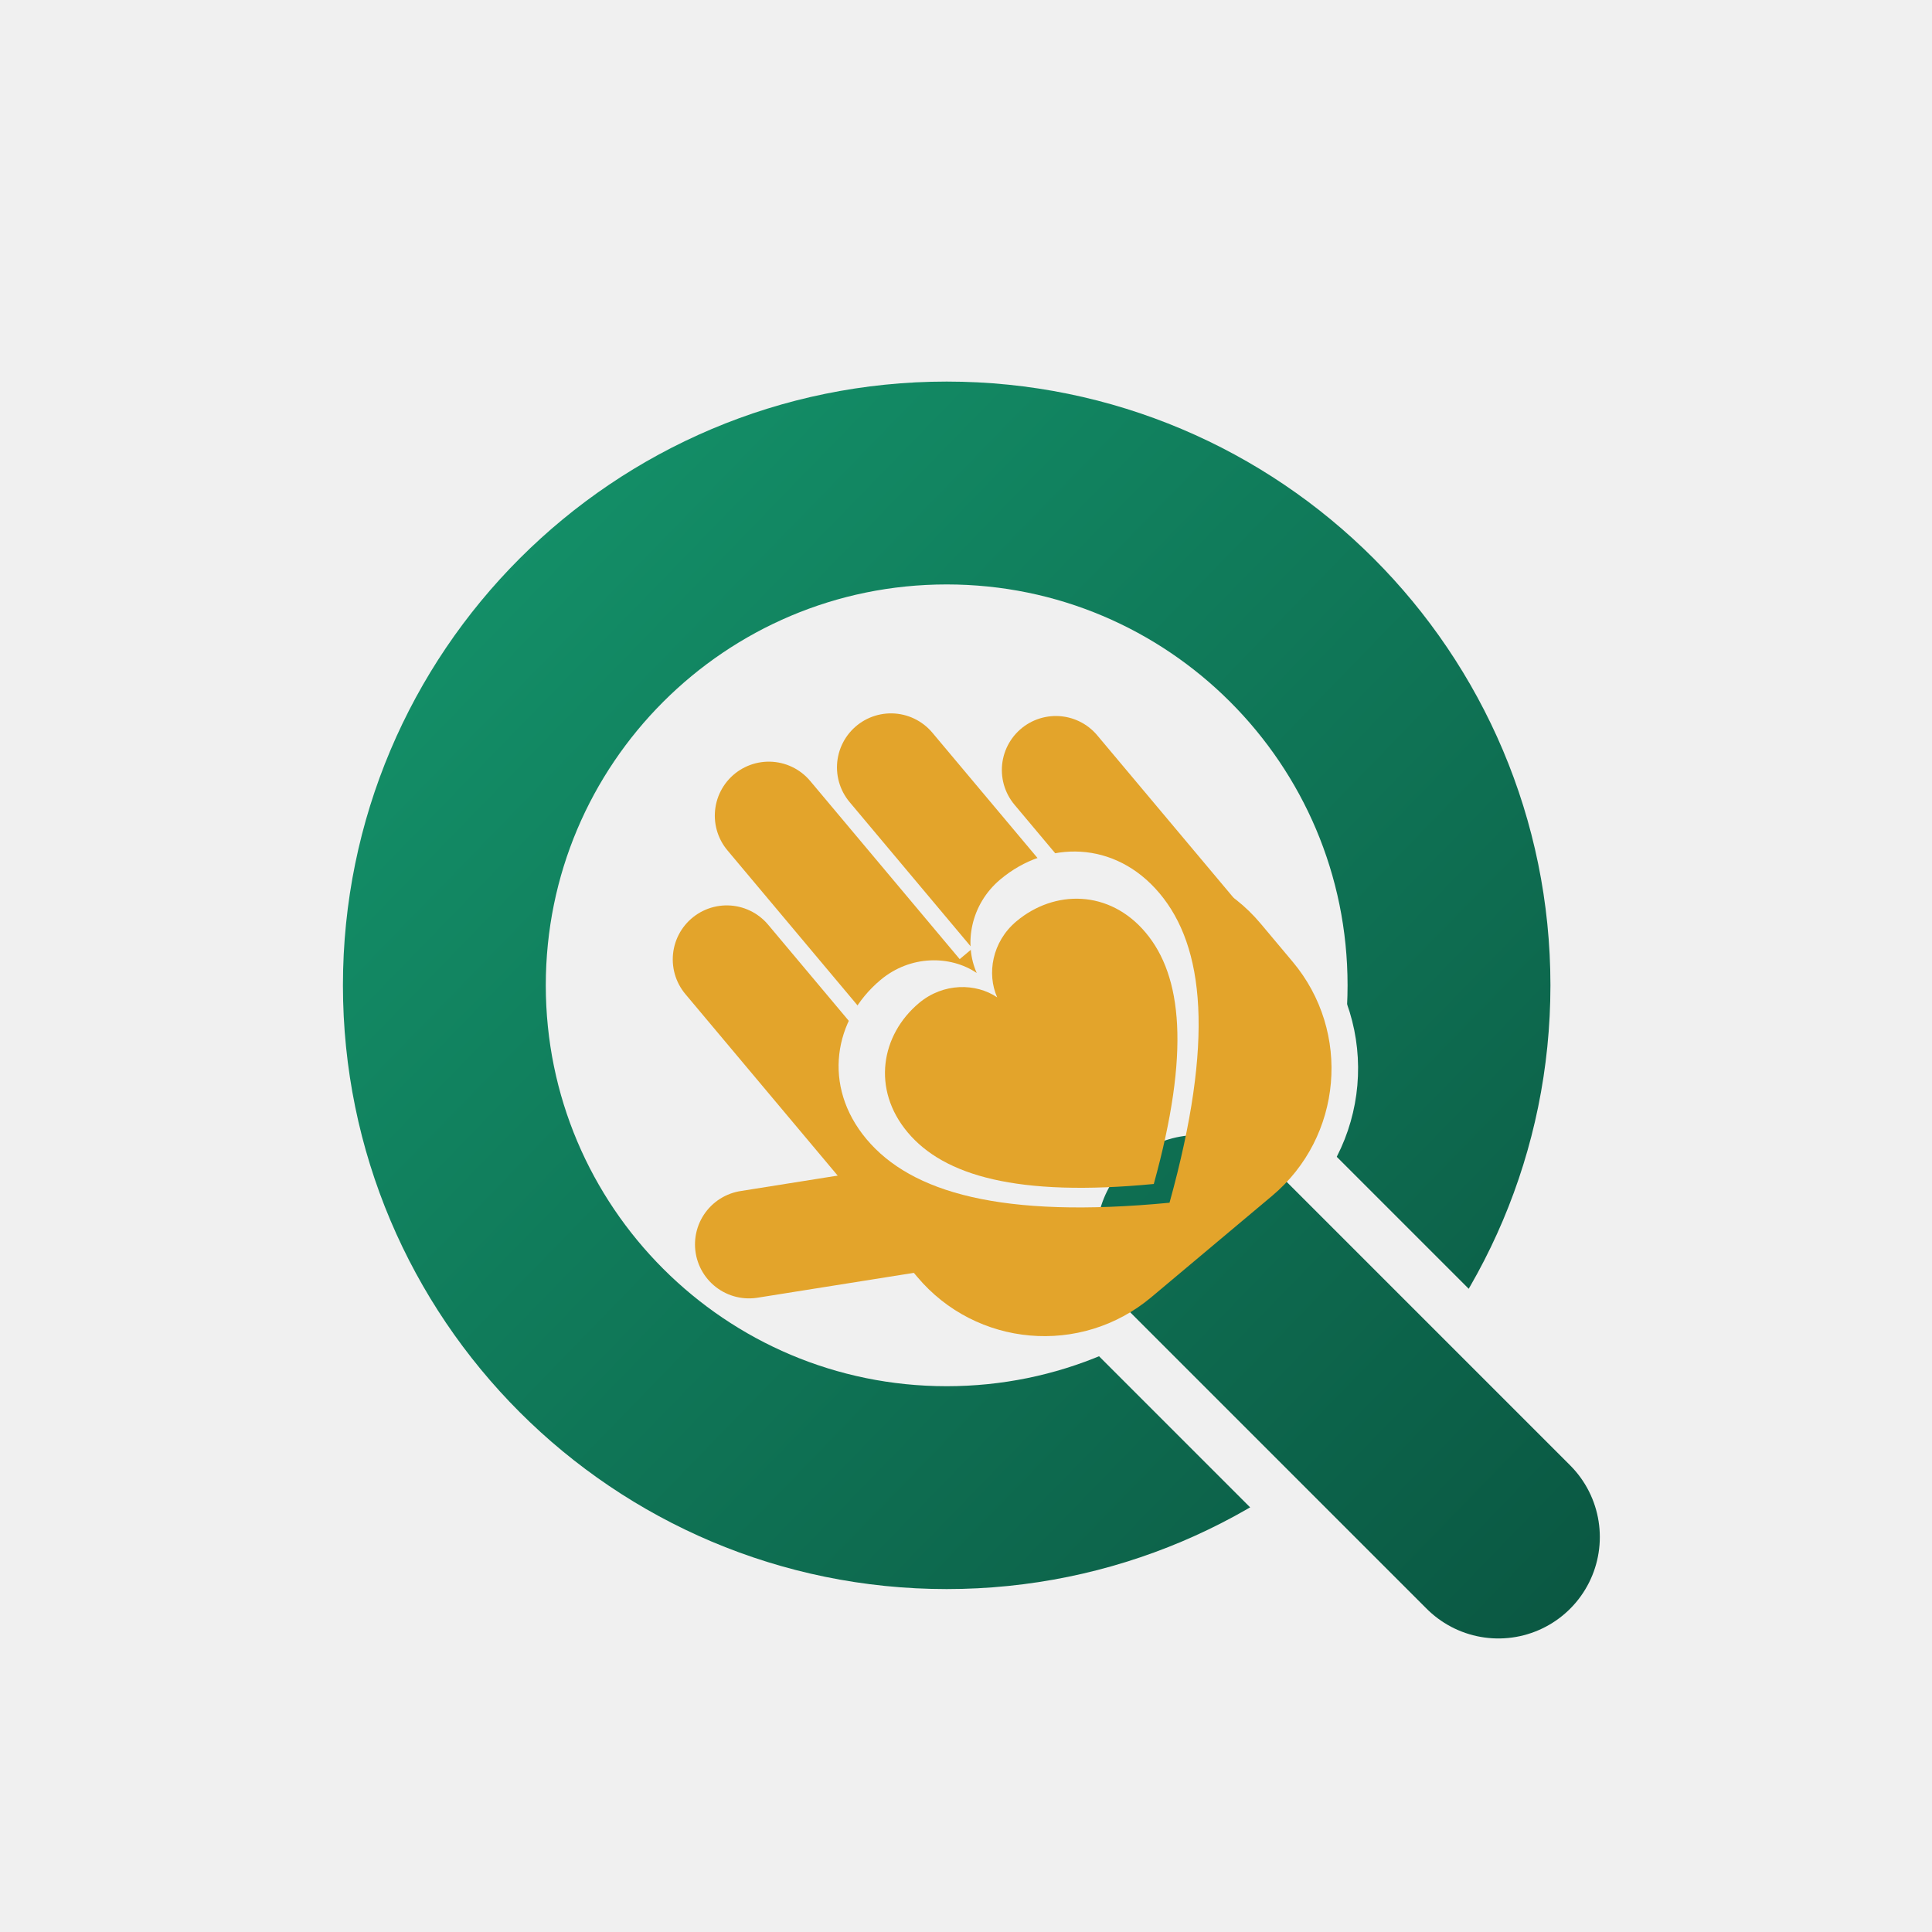
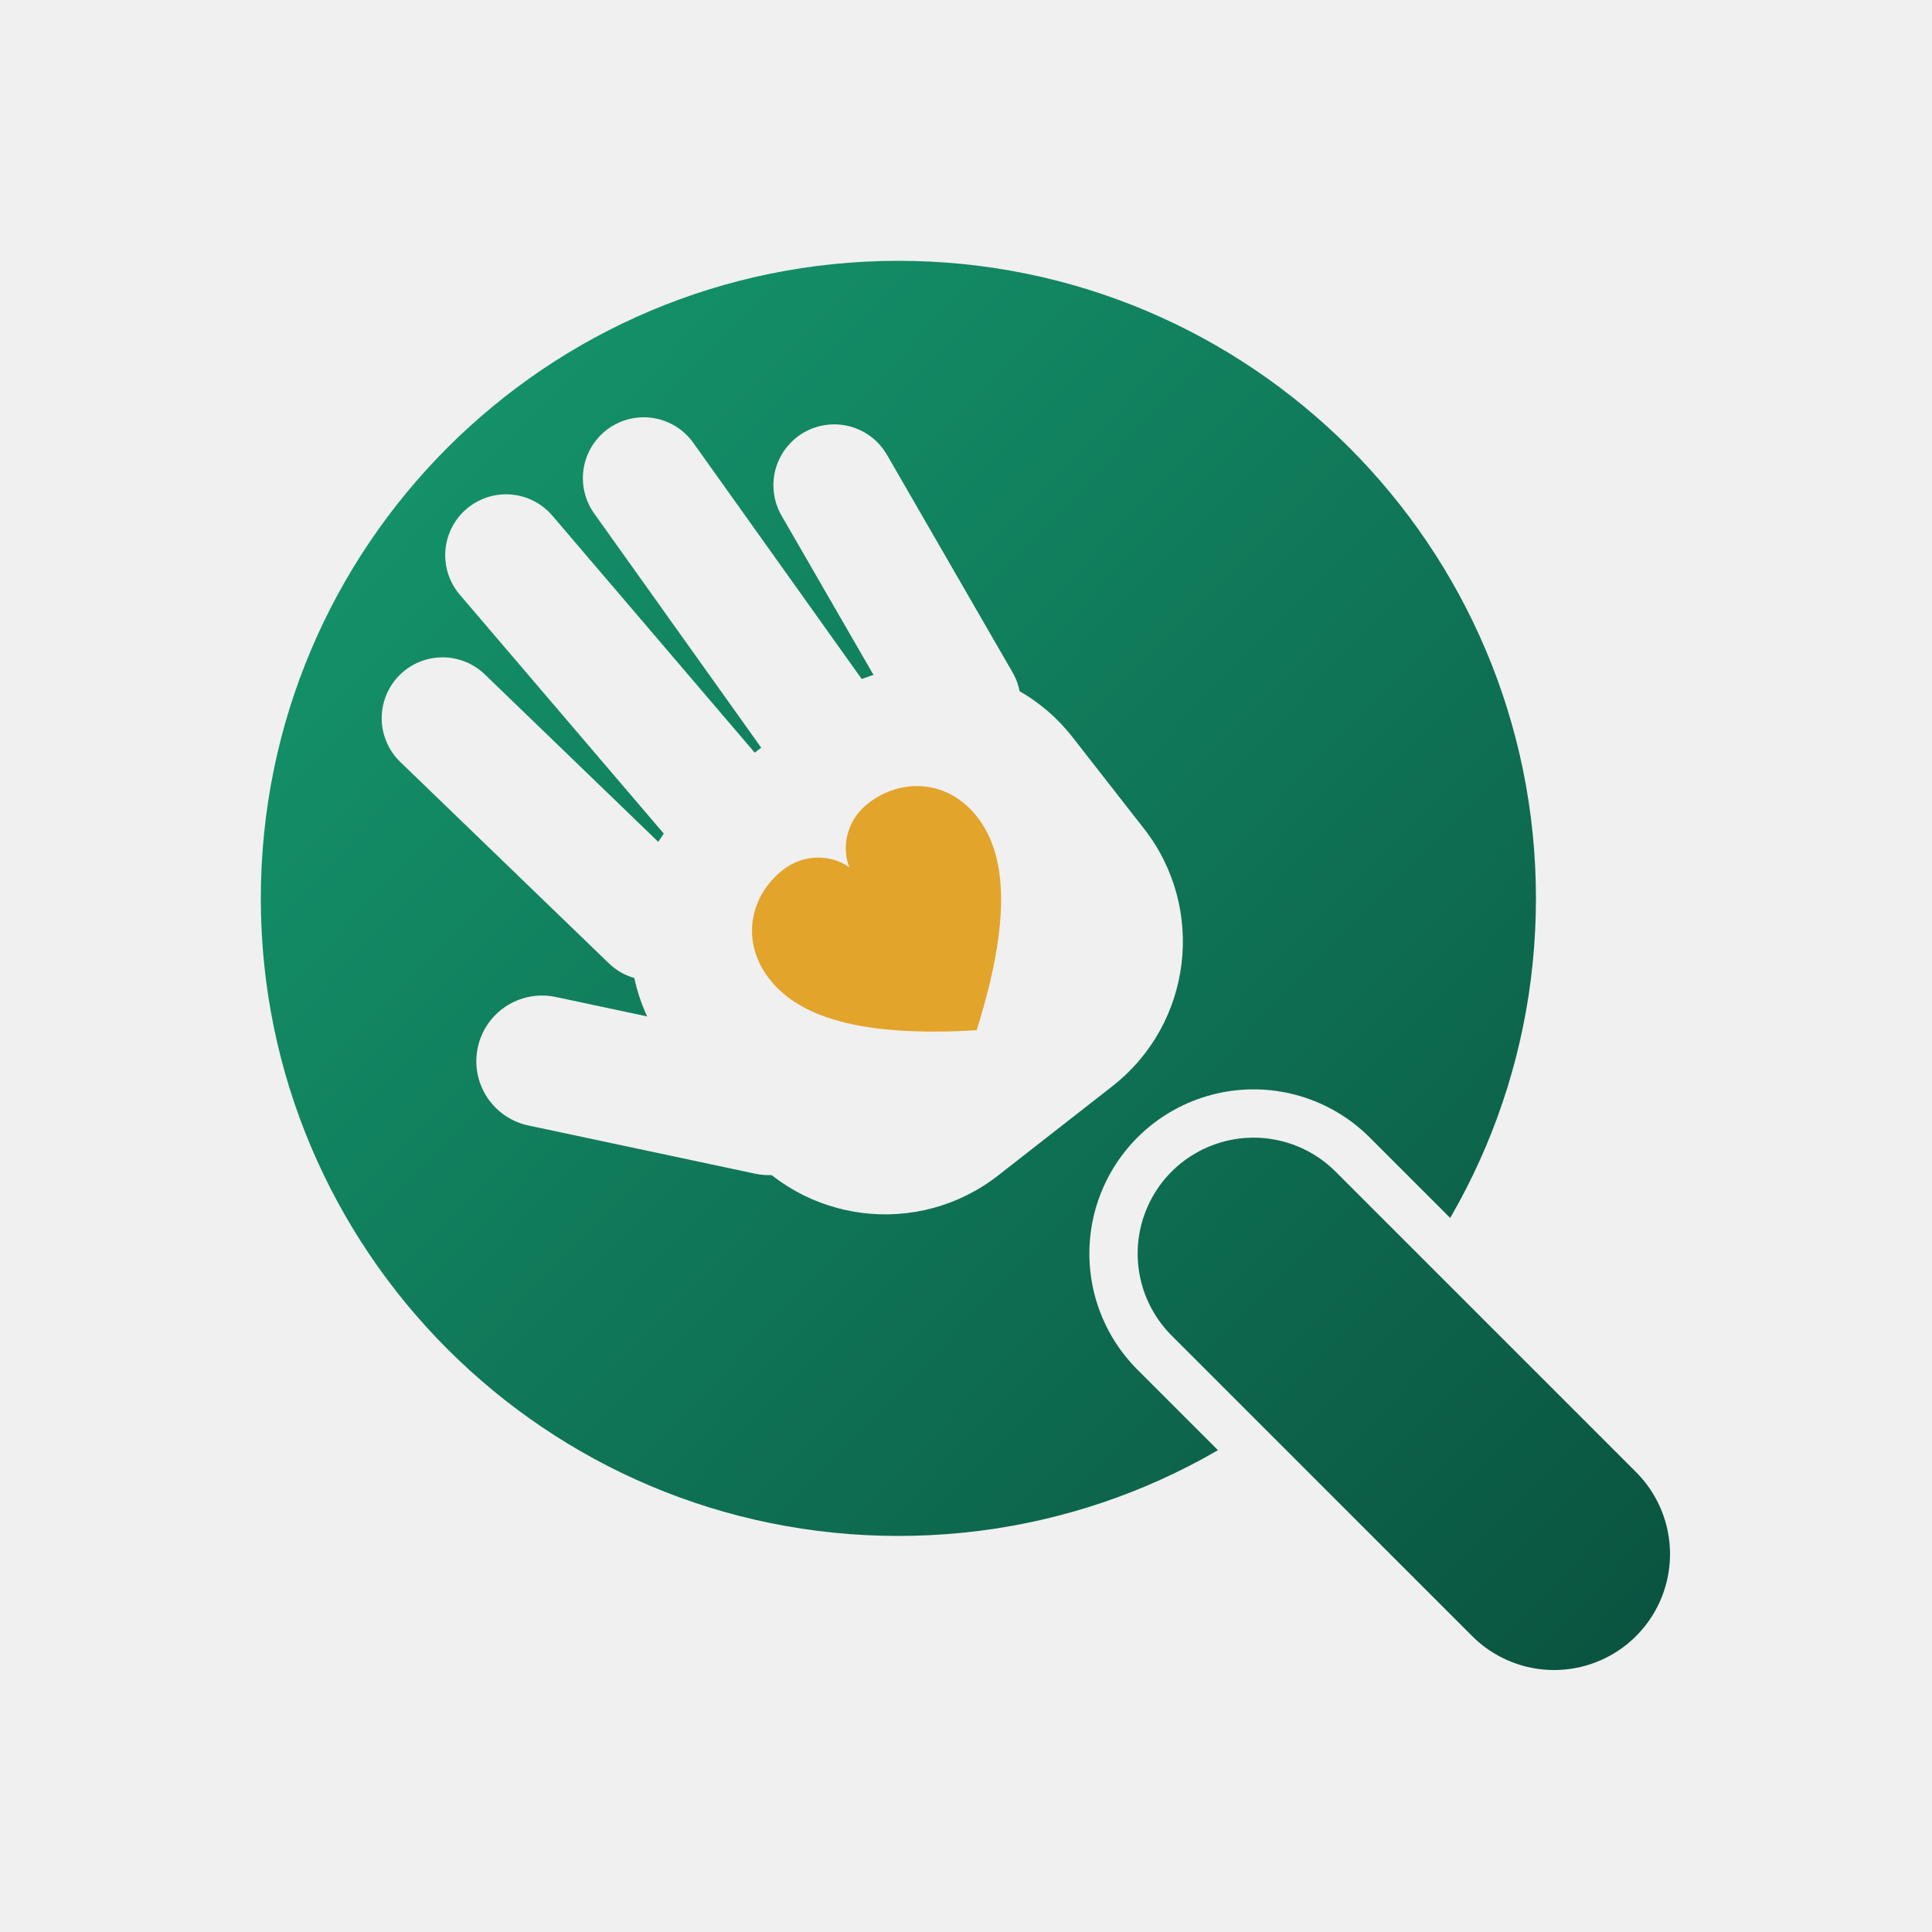
<svg xmlns="http://www.w3.org/2000/svg" viewBox="0 0 200 200" width="200" height="200" role="img">
  <defs>
    <linearGradient id="gm1" x1="24" y1="40" x2="168" y2="180" gradientUnits="userSpaceOnUse">
      <stop offset="0" stop-color="#159A6F" />
      <stop offset="1" stop-color="#0A5440" />
    </linearGradient>
-     <mask id="hm1" maskUnits="userSpaceOnUse" x="-60" y="-60" width="320" height="320">
+     <mask id="mm1" maskUnits="userSpaceOnUse" x="-60" y="-60" width="320" height="320">
      <rect x="-60" y="-60" width="320" height="320" fill="#fff" />
-       <g transform="translate(48 57) scale(1.046429)">
-         <path d="M0,15 C-16,4 -22,-5 -22,-13 C-22,-21 -16,-26 -9,-26 C-4.5,-26 -1,-23 0,-19.5 C1,-23 4.5,-26 9,-26 C16,-26 22,-21 22,-13 C22,-5 16,4 0,15 Z" fill="#000" />
+       <g transform="translate(97 98) rotate(-38) scale(1.0)">
+         <rect x="-26.5" y="-22" width="53" height="50" rx="19" fill="#000" />
+         <path d="M-19.50,-15.00 L-23.68,-44.71" stroke="#000" stroke-width="12.6" stroke-linecap="round" fill="none" />
+         <path d="M-6.50,-17.00 L-8.11,-53.96" stroke="#000" stroke-width="12.6" stroke-linecap="round" fill="none" />
+         <path d="M6.50,-16.50 L8.03,-51.47" stroke="#000" stroke-width="12.6" stroke-linecap="round" fill="none" />
+         <path d="M19.50,-13.00 L23.12,-38.75" stroke="#000" stroke-width="12.6" stroke-linecap="round" fill="none" />
+         <path d="M-22.00,8.00 L-37.43,-10.39" stroke="#000" stroke-width="13.6" stroke-linecap="round" fill="none" />
+       </g>
+       <path d="M134.77,132.77 L165.88,163.88" stroke="#000" stroke-width="34" stroke-linecap="round" fill="none" />
+     </mask>
+     <mask id="tm1" maskUnits="userSpaceOnUse" x="-60" y="-60" width="320" height="320">
+       <rect x="-60" y="-60" width="320" height="320" fill="#fff" />
+       <g transform="translate(97 98) rotate(-38) scale(1.0)" stroke="#000" stroke-width="10.0" stroke-linejoin="round" stroke-linecap="round">
+         <rect x="-26.5" y="-22" width="53" height="50" rx="19" fill="#000" />
+         <path d="M-19.50,-15.00 L-23.68,-44.71" stroke="#000" stroke-width="12.6" stroke-linecap="round" fill="none" />
+         <path d="M-6.50,-17.00 L-8.11,-53.96" stroke="#000" stroke-width="12.6" stroke-linecap="round" fill="none" />
+         <path d="M6.50,-16.50 L8.03,-51.47" stroke="#000" stroke-width="12.6" stroke-linecap="round" fill="none" />
+         <path d="M19.50,-13.00 L23.12,-38.75" stroke="#000" stroke-width="12.6" stroke-linecap="round" fill="none" />
+         <path d="M-22.00,8.00 L-37.43,-10.39" stroke="#000" stroke-width="13.6" stroke-linecap="round" fill="none" />
      </g>
    </mask>
-     <mask id="mm1" maskUnits="userSpaceOnUse" x="-60" y="-60" width="320" height="320">
-       <rect x="-60" y="-60" width="320" height="320" fill="#fff" />
-       <g transform="translate(126 128) rotate(-40) scale(0.86) translate(-48 -78)" stroke="#000" stroke-width="6.4" stroke-linecap="round" stroke-linejoin="round">
-         <path d="M26,52 L26,16" stroke="#000" stroke-width="13" stroke-linecap="round" fill="none" />
-         <path d="M41,52 L41,6" stroke="#000" stroke-width="13" stroke-linecap="round" fill="none" />
-         <path d="M56,52 L56,11" stroke="#000" stroke-width="13" stroke-linecap="round" fill="none" />
-         <path d="M71,52 L71,24" stroke="#000" stroke-width="13" stroke-linecap="round" fill="none" />
-         <path d="M26,56 L6,44" stroke="#000" stroke-width="13" stroke-linecap="round" fill="none" />
-         <rect x="19" y="34" width="59" height="46" rx="20" fill="#000" />
-       </g>
-       <path d="M126,128 L157.113,159.113" stroke="#000" stroke-width="32.0" stroke-linecap="round" fill="none" />
-     </mask>
  </defs>
-   <g transform="translate(-2 0)">
-     <circle cx="100" cy="102" r="52" fill="none" stroke="url(#gm1)" stroke-width="21" mask="url(#mm1)" />
-     <path d="M126,128 L157.113,159.113" stroke="url(#gm1)" stroke-width="21" stroke-linecap="round" fill="none" />
-     <g transform="translate(126 128) rotate(-40) scale(0.86) translate(-48 -78)">
-       <g mask="url(#hm1)">
-         <path d="M26,52 L26,16" stroke="#E3A42B" stroke-width="13" stroke-linecap="round" fill="none" />
-         <path d="M41,52 L41,6" stroke="#E3A42B" stroke-width="13" stroke-linecap="round" fill="none" />
-         <path d="M56,52 L56,11" stroke="#E3A42B" stroke-width="13" stroke-linecap="round" fill="none" />
-         <path d="M71,52 L71,24" stroke="#E3A42B" stroke-width="13" stroke-linecap="round" fill="none" />
-         <path d="M26,56 L6,44" stroke="#E3A42B" stroke-width="13" stroke-linecap="round" fill="none" />
-         <rect x="19" y="34" width="59" height="46" rx="20" fill="#E3A42B" />
-       </g>
-       <g transform="translate(48 57) scale(0.85)">
+   <g transform="translate(-5 -3)">
+     <circle cx="98" cy="96" r="66" fill="url(#gm1)" mask="url(#mm1)" />
+     <g mask="url(#tm1)">
+       <path d="M134.77,132.77 L165.88,163.88" stroke="url(#gm1)" stroke-width="24" stroke-linecap="round" fill="none" />
+     </g>
+     <g transform="translate(97 98) rotate(-38) scale(1.0)">
+       <g transform="translate(0 5.48) scale(0.62)">
        <path d="M0,15 C-16,4 -22,-5 -22,-13 C-22,-21 -16,-26 -9,-26 C-4.5,-26 -1,-23 0,-19.5 C1,-23 4.5,-26 9,-26 C16,-26 22,-21 22,-13 C22,-5 16,4 0,15 Z" fill="#E3A42B" />
      </g>
    </g>
  </g>
</svg>
